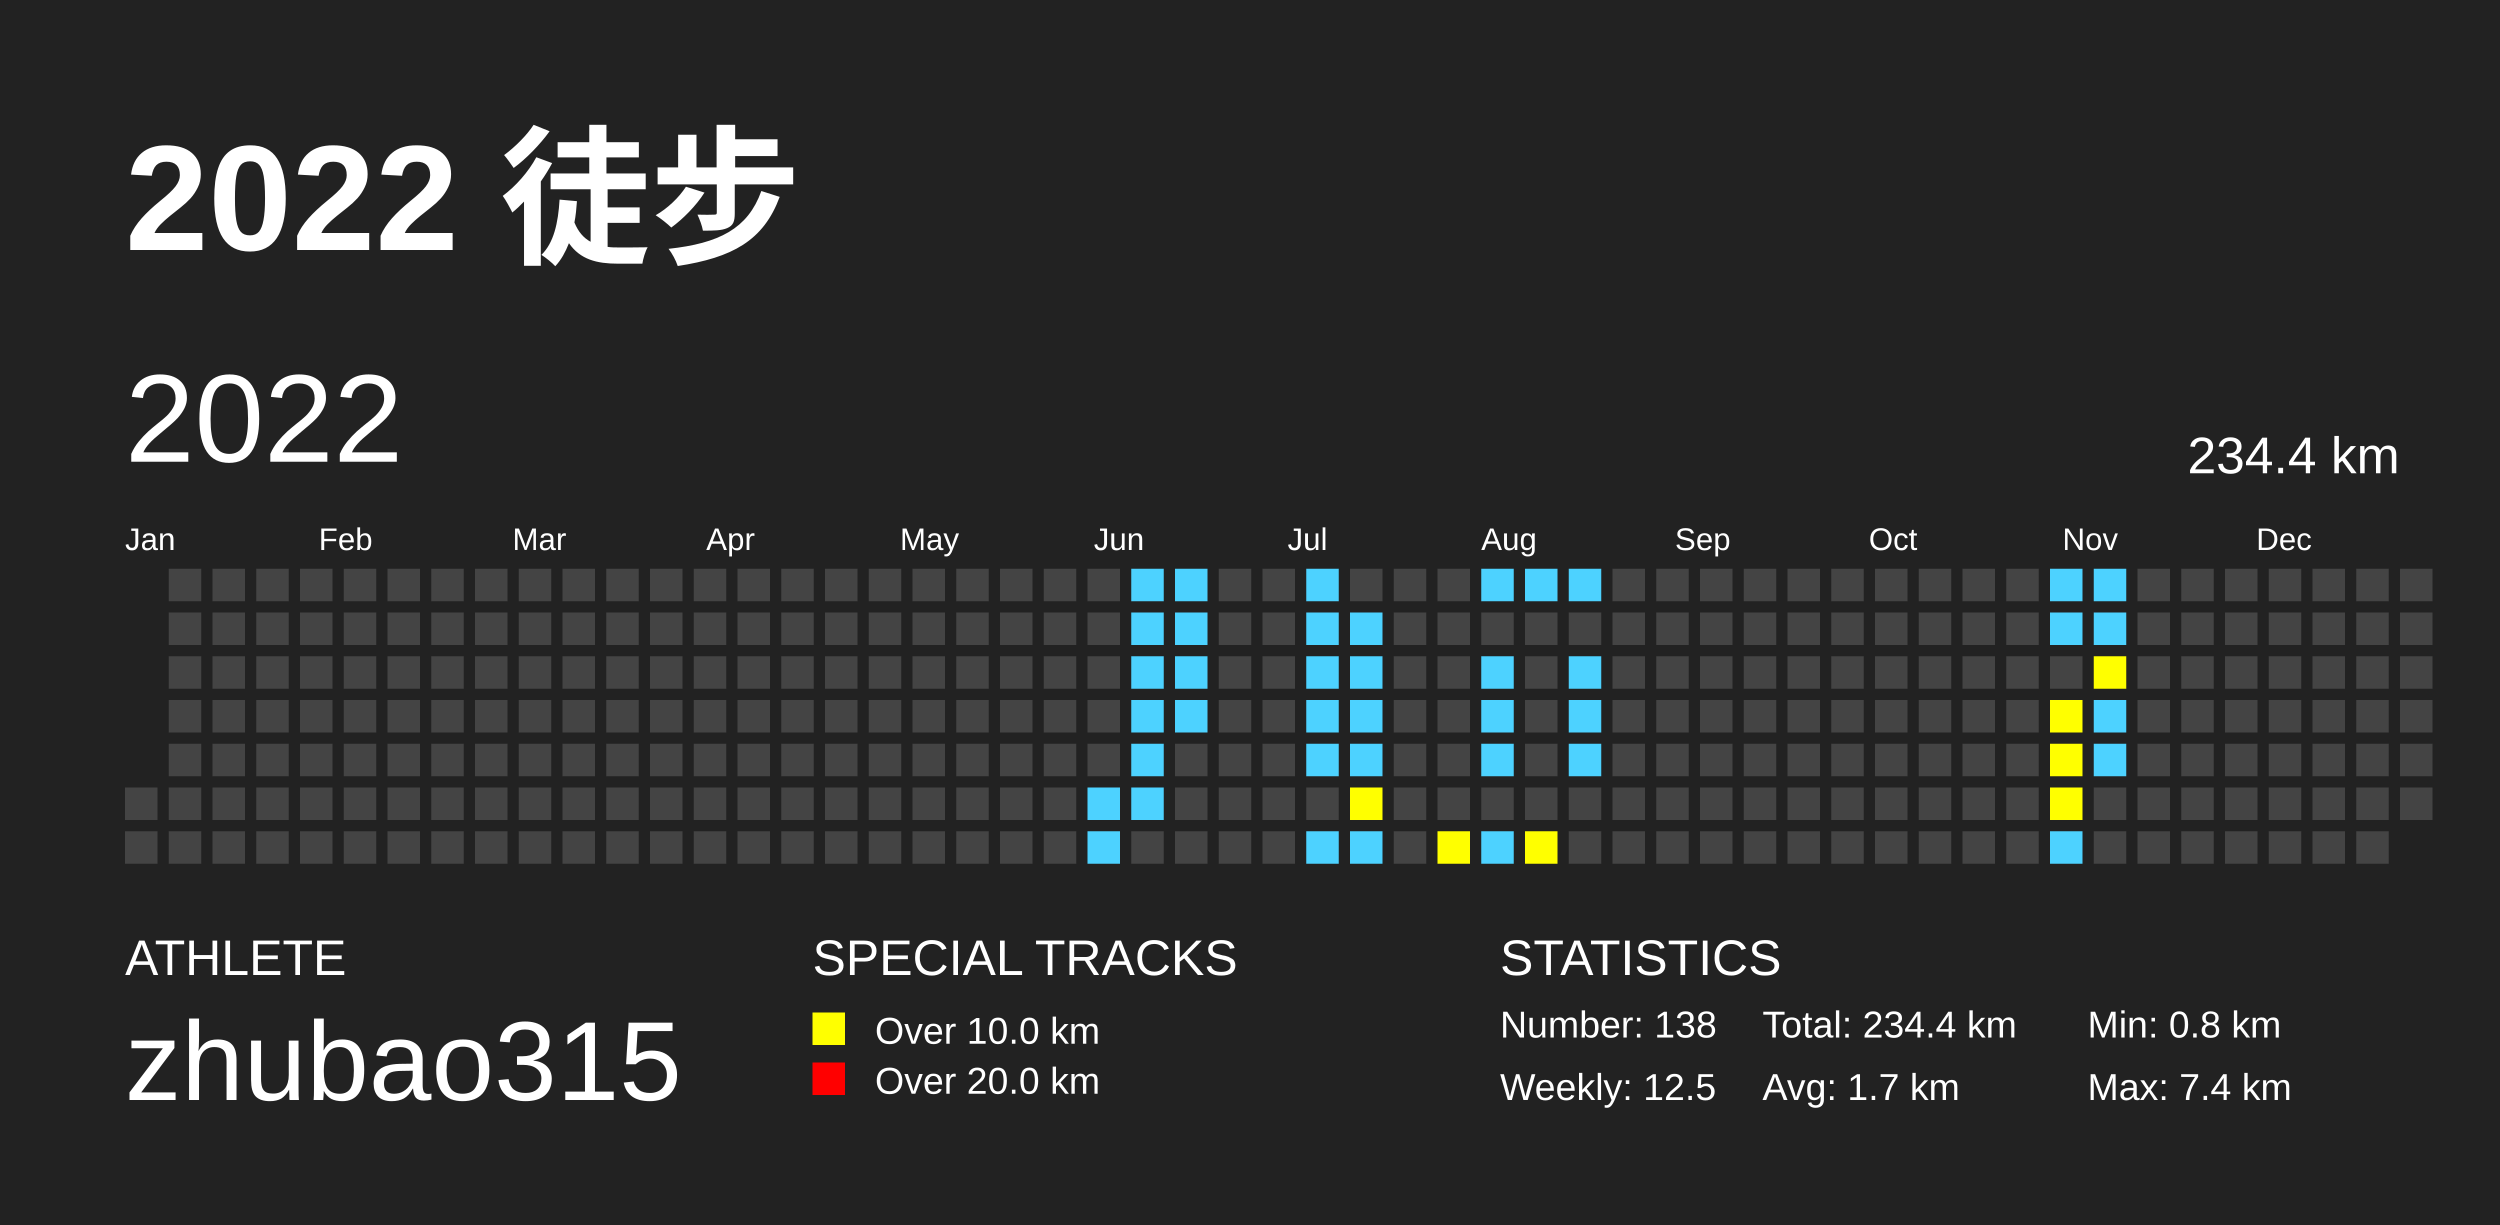
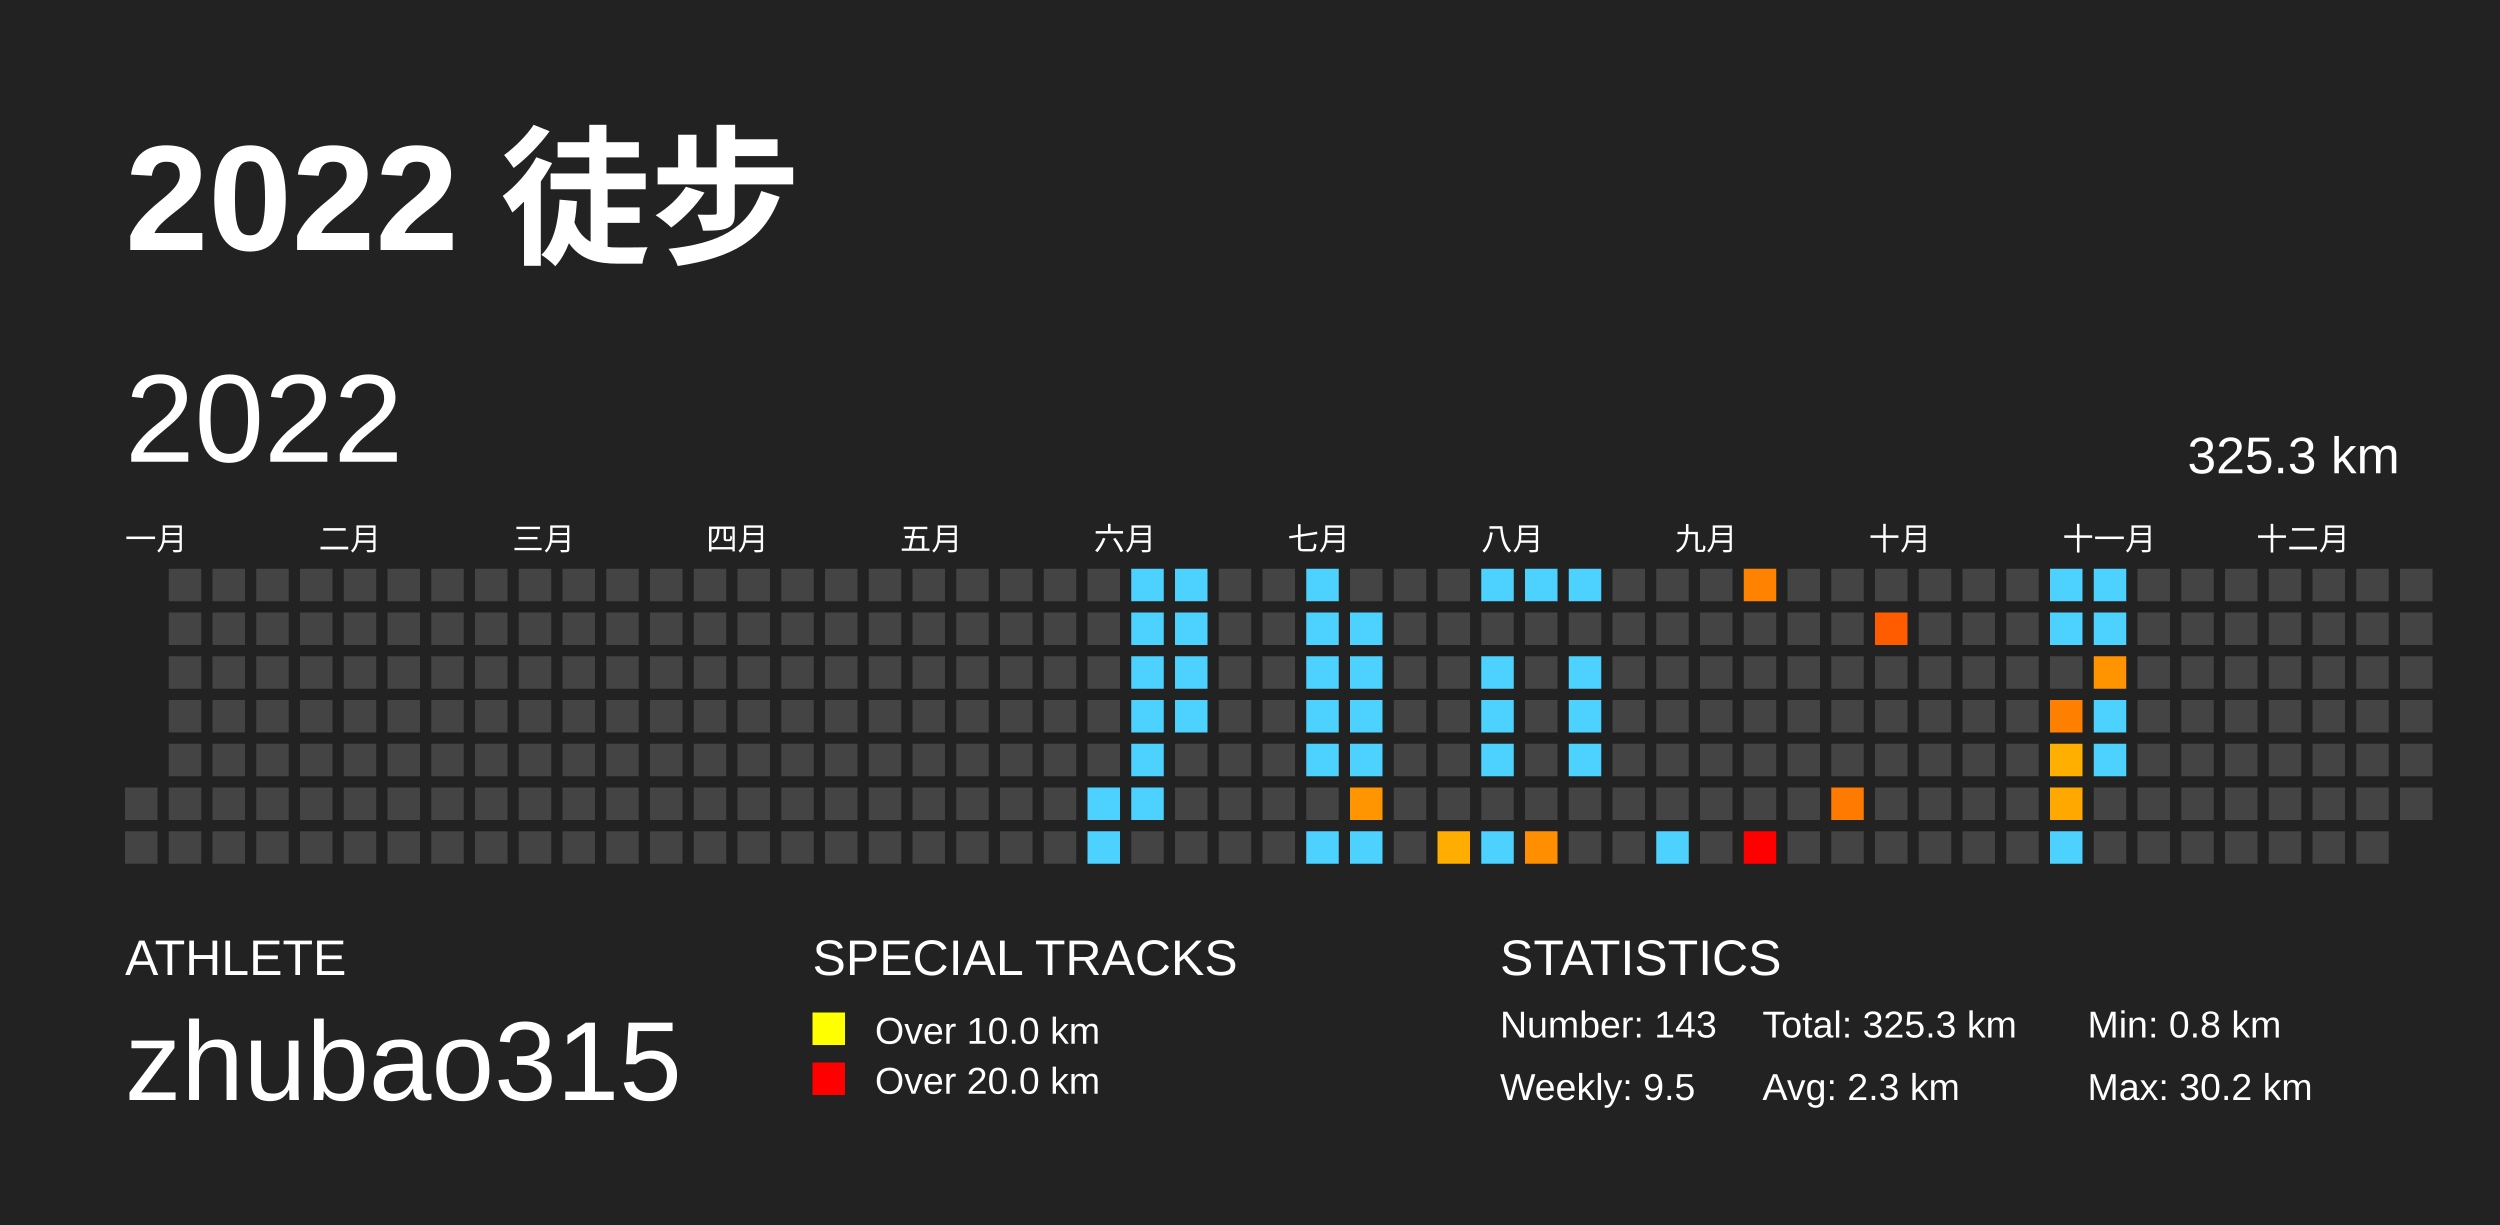
<svg xmlns="http://www.w3.org/2000/svg" baseProfile="full" height="98mm" version="1.1" viewBox="0,0,200,98" width="200mm">
  <defs />
  <rect fill="#222222" height="98" width="200" x="0" y="0" />
  <text fill="#FFFFFF" style="font-size:12px; font-family:Arial; font-weight:bold;" x="10" y="20">2022 徒步</text>
  <text fill="#FFFFFF" style="font-size:4px; font-family:Arial" x="10" y="78">ATHLETE</text>
  <text fill="#FFFFFF" style="font-size:9px; font-family:Arial" x="10" y="88">zhubao315</text>
  <text fill="#FFFFFF" style="font-size:4px; font-family:Arial" x="65" y="78">SPECIAL TRACKS</text>
  <rect fill="yellow" height="2.6" width="2.6" x="65" y="81" />
  <text fill="#FFFFFF" style="font-size:3px; font-family:Arial" x="70" y="83.5">Over 10.0 km</text>
  <rect fill="red" height="2.6" width="2.6" x="65" y="85" />
  <text fill="#FFFFFF" style="font-size:3px; font-family:Arial" x="70" y="87.5">Over 20.0 km</text>
  <text fill="#FFFFFF" style="font-size:4px; font-family:Arial" x="120" y="78">STATISTICS</text>
-   <text fill="#FFFFFF" style="font-size:3px; font-family:Arial" x="120" y="83">Number: 138</text>
-   <text fill="#FFFFFF" style="font-size:3px; font-family:Arial" x="120" y="88">Weekly: 12.5</text>
-   <text fill="#FFFFFF" style="font-size:3px; font-family:Arial" x="141" y="83">Total: 234.4 km</text>
-   <text fill="#FFFFFF" style="font-size:3px; font-family:Arial" x="141" y="88">Avg: 1.7 km</text>
+   <text fill="#FFFFFF" style="font-size:3px; font-family:Arial" x="120" y="83">Number: 143</text>
+   <text fill="#FFFFFF" style="font-size:3px; font-family:Arial" x="120" y="88">Weekly: 9.5</text>
+   <text fill="#FFFFFF" style="font-size:3px; font-family:Arial" x="141" y="83">Total: 325.3 km</text>
+   <text fill="#FFFFFF" style="font-size:3px; font-family:Arial" x="141" y="88">Avg: 2.3 km</text>
  <text fill="#FFFFFF" style="font-size:3px; font-family:Arial" x="167" y="83">Min: 0.8 km</text>
-   <text fill="#FFFFFF" style="font-size:3px; font-family:Arial" x="167" y="88">Max: 7.4 km</text>
+   <text fill="#FFFFFF" style="font-size:3px; font-family:Arial" x="167" y="88">Max: 30.2 km</text>
  <text dominant-baseline="hanging" fill="#FFFFFF" style="font-size:10.0px; font-family:Arial;" x="10" y="30">2022</text>
-   <text dominant-baseline="hanging" fill="#FFFFFF" style="font-size:4.125px; font-family:Arial;" x="175" y="35">234.4 km</text>
-   <text fill="#FFFFFF" style="font-size:2.5px; font-family:Arial" x="10.0" y="44">Jan</text>
-   <text fill="#FFFFFF" style="font-size:2.5px; font-family:Arial" x="25.5" y="44">Feb</text>
-   <text fill="#FFFFFF" style="font-size:2.5px; font-family:Arial" x="41.0" y="44">Mar</text>
-   <text fill="#FFFFFF" style="font-size:2.5px; font-family:Arial" x="56.5" y="44">Apr</text>
-   <text fill="#FFFFFF" style="font-size:2.5px; font-family:Arial" x="72.0" y="44">May</text>
-   <text fill="#FFFFFF" style="font-size:2.5px; font-family:Arial" x="87.5" y="44">Jun</text>
-   <text fill="#FFFFFF" style="font-size:2.5px; font-family:Arial" x="103.0" y="44">Jul</text>
-   <text fill="#FFFFFF" style="font-size:2.5px; font-family:Arial" x="118.5" y="44">Aug</text>
-   <text fill="#FFFFFF" style="font-size:2.5px; font-family:Arial" x="134.0" y="44">Sep</text>
-   <text fill="#FFFFFF" style="font-size:2.5px; font-family:Arial" x="149.5" y="44">Oct</text>
-   <text fill="#FFFFFF" style="font-size:2.5px; font-family:Arial" x="165.0" y="44">Nov</text>
-   <text fill="#FFFFFF" style="font-size:2.5px; font-family:Arial" x="180.5" y="44">Dec</text>
+   <text dominant-baseline="hanging" fill="#FFFFFF" style="font-size:4.125px; font-family:Arial;" x="175" y="35">325.3 km</text>
+   <text fill="#FFFFFF" style="font-size:2.5px; font-family:Arial" x="10.0" y="44">一月</text>
+   <text fill="#FFFFFF" style="font-size:2.5px; font-family:Arial" x="25.5" y="44">二月</text>
+   <text fill="#FFFFFF" style="font-size:2.5px; font-family:Arial" x="41.0" y="44">三月</text>
+   <text fill="#FFFFFF" style="font-size:2.5px; font-family:Arial" x="56.5" y="44">四月</text>
+   <text fill="#FFFFFF" style="font-size:2.5px; font-family:Arial" x="72.0" y="44">五月</text>
+   <text fill="#FFFFFF" style="font-size:2.5px; font-family:Arial" x="87.5" y="44">六月</text>
+   <text fill="#FFFFFF" style="font-size:2.5px; font-family:Arial" x="103.0" y="44">七月</text>
+   <text fill="#FFFFFF" style="font-size:2.5px; font-family:Arial" x="118.5" y="44">八月</text>
+   <text fill="#FFFFFF" style="font-size:2.5px; font-family:Arial" x="134.0" y="44">九月</text>
+   <text fill="#FFFFFF" style="font-size:2.5px; font-family:Arial" x="149.5" y="44">十月</text>
+   <text fill="#FFFFFF" style="font-size:2.5px; font-family:Arial" x="165.0" y="44">十一月</text>
+   <text fill="#FFFFFF" style="font-size:2.5px; font-family:Arial" x="180.5" y="44">十二月</text>
  <rect fill="#444444" height="2.6" width="2.6" x="10.0" y="63.0" />
  <rect fill="#444444" height="2.6" width="2.6" x="10.0" y="66.5" />
  <rect fill="#444444" height="2.6" width="2.6" x="13.5" y="45.5" />
  <rect fill="#444444" height="2.6" width="2.6" x="13.5" y="49.0" />
  <rect fill="#444444" height="2.6" width="2.6" x="13.5" y="52.5" />
  <rect fill="#444444" height="2.6" width="2.6" x="13.5" y="56.0" />
  <rect fill="#444444" height="2.6" width="2.6" x="13.5" y="59.5" />
  <rect fill="#444444" height="2.6" width="2.6" x="13.5" y="63.0" />
  <rect fill="#444444" height="2.6" width="2.6" x="13.5" y="66.5" />
  <rect fill="#444444" height="2.6" width="2.6" x="17.0" y="45.5" />
  <rect fill="#444444" height="2.6" width="2.6" x="17.0" y="49.0" />
  <rect fill="#444444" height="2.6" width="2.6" x="17.0" y="52.5" />
  <rect fill="#444444" height="2.6" width="2.6" x="17.0" y="56.0" />
  <rect fill="#444444" height="2.6" width="2.6" x="17.0" y="59.5" />
  <rect fill="#444444" height="2.6" width="2.6" x="17.0" y="63.0" />
  <rect fill="#444444" height="2.6" width="2.6" x="17.0" y="66.5" />
  <rect fill="#444444" height="2.6" width="2.6" x="20.5" y="45.5" />
  <rect fill="#444444" height="2.6" width="2.6" x="20.5" y="49.0" />
  <rect fill="#444444" height="2.6" width="2.6" x="20.5" y="52.5" />
  <rect fill="#444444" height="2.6" width="2.6" x="20.5" y="56.0" />
  <rect fill="#444444" height="2.6" width="2.6" x="20.5" y="59.5" />
  <rect fill="#444444" height="2.6" width="2.6" x="20.5" y="63.0" />
  <rect fill="#444444" height="2.6" width="2.6" x="20.5" y="66.5" />
  <rect fill="#444444" height="2.6" width="2.6" x="24.0" y="45.5" />
  <rect fill="#444444" height="2.6" width="2.6" x="24.0" y="49.0" />
  <rect fill="#444444" height="2.6" width="2.6" x="24.0" y="52.5" />
  <rect fill="#444444" height="2.6" width="2.6" x="24.0" y="56.0" />
  <rect fill="#444444" height="2.6" width="2.6" x="24.0" y="59.5" />
  <rect fill="#444444" height="2.6" width="2.6" x="24.0" y="63.0" />
  <rect fill="#444444" height="2.6" width="2.6" x="24.0" y="66.5" />
  <rect fill="#444444" height="2.6" width="2.6" x="27.5" y="45.5" />
  <rect fill="#444444" height="2.6" width="2.6" x="27.5" y="49.0" />
  <rect fill="#444444" height="2.6" width="2.6" x="27.5" y="52.5" />
  <rect fill="#444444" height="2.6" width="2.6" x="27.5" y="56.0" />
  <rect fill="#444444" height="2.6" width="2.6" x="27.5" y="59.5" />
  <rect fill="#444444" height="2.6" width="2.6" x="27.5" y="63.0" />
  <rect fill="#444444" height="2.6" width="2.6" x="27.5" y="66.5" />
  <rect fill="#444444" height="2.6" width="2.6" x="31.0" y="45.5" />
  <rect fill="#444444" height="2.6" width="2.6" x="31.0" y="49.0" />
  <rect fill="#444444" height="2.6" width="2.6" x="31.0" y="52.5" />
  <rect fill="#444444" height="2.6" width="2.6" x="31.0" y="56.0" />
  <rect fill="#444444" height="2.6" width="2.6" x="31.0" y="59.5" />
  <rect fill="#444444" height="2.6" width="2.6" x="31.0" y="63.0" />
  <rect fill="#444444" height="2.6" width="2.6" x="31.0" y="66.5" />
  <rect fill="#444444" height="2.6" width="2.6" x="34.5" y="45.5" />
  <rect fill="#444444" height="2.6" width="2.6" x="34.5" y="49.0" />
  <rect fill="#444444" height="2.6" width="2.6" x="34.5" y="52.5" />
  <rect fill="#444444" height="2.6" width="2.6" x="34.5" y="56.0" />
  <rect fill="#444444" height="2.6" width="2.6" x="34.5" y="59.5" />
  <rect fill="#444444" height="2.6" width="2.6" x="34.5" y="63.0" />
  <rect fill="#444444" height="2.6" width="2.6" x="34.5" y="66.5" />
  <rect fill="#444444" height="2.6" width="2.6" x="38.0" y="45.5" />
  <rect fill="#444444" height="2.6" width="2.6" x="38.0" y="49.0" />
  <rect fill="#444444" height="2.6" width="2.6" x="38.0" y="52.5" />
  <rect fill="#444444" height="2.6" width="2.6" x="38.0" y="56.0" />
  <rect fill="#444444" height="2.6" width="2.6" x="38.0" y="59.5" />
  <rect fill="#444444" height="2.6" width="2.6" x="38.0" y="63.0" />
  <rect fill="#444444" height="2.6" width="2.6" x="38.0" y="66.5" />
  <rect fill="#444444" height="2.6" width="2.6" x="41.5" y="45.5" />
  <rect fill="#444444" height="2.6" width="2.6" x="41.5" y="49.0" />
  <rect fill="#444444" height="2.6" width="2.6" x="41.5" y="52.5" />
  <rect fill="#444444" height="2.6" width="2.6" x="41.5" y="56.0" />
  <rect fill="#444444" height="2.6" width="2.6" x="41.5" y="59.5" />
  <rect fill="#444444" height="2.6" width="2.6" x="41.5" y="63.0" />
  <rect fill="#444444" height="2.6" width="2.6" x="41.5" y="66.5" />
  <rect fill="#444444" height="2.6" width="2.6" x="45.0" y="45.5" />
  <rect fill="#444444" height="2.6" width="2.6" x="45.0" y="49.0" />
  <rect fill="#444444" height="2.6" width="2.6" x="45.0" y="52.5" />
  <rect fill="#444444" height="2.6" width="2.6" x="45.0" y="56.0" />
  <rect fill="#444444" height="2.6" width="2.6" x="45.0" y="59.5" />
  <rect fill="#444444" height="2.6" width="2.6" x="45.0" y="63.0" />
  <rect fill="#444444" height="2.6" width="2.6" x="45.0" y="66.5" />
  <rect fill="#444444" height="2.6" width="2.6" x="48.5" y="45.5" />
  <rect fill="#444444" height="2.6" width="2.6" x="48.5" y="49.0" />
  <rect fill="#444444" height="2.6" width="2.6" x="48.5" y="52.5" />
  <rect fill="#444444" height="2.6" width="2.6" x="48.5" y="56.0" />
  <rect fill="#444444" height="2.6" width="2.6" x="48.5" y="59.5" />
  <rect fill="#444444" height="2.6" width="2.6" x="48.5" y="63.0" />
  <rect fill="#444444" height="2.6" width="2.6" x="48.5" y="66.5" />
  <rect fill="#444444" height="2.6" width="2.6" x="52.0" y="45.5" />
  <rect fill="#444444" height="2.6" width="2.6" x="52.0" y="49.0" />
  <rect fill="#444444" height="2.6" width="2.6" x="52.0" y="52.5" />
  <rect fill="#444444" height="2.6" width="2.6" x="52.0" y="56.0" />
  <rect fill="#444444" height="2.6" width="2.6" x="52.0" y="59.5" />
  <rect fill="#444444" height="2.6" width="2.6" x="52.0" y="63.0" />
  <rect fill="#444444" height="2.6" width="2.6" x="52.0" y="66.5" />
  <rect fill="#444444" height="2.6" width="2.6" x="55.5" y="45.5" />
  <rect fill="#444444" height="2.6" width="2.6" x="55.5" y="49.0" />
  <rect fill="#444444" height="2.6" width="2.6" x="55.5" y="52.5" />
  <rect fill="#444444" height="2.6" width="2.6" x="55.5" y="56.0" />
  <rect fill="#444444" height="2.6" width="2.6" x="55.5" y="59.5" />
  <rect fill="#444444" height="2.6" width="2.6" x="55.5" y="63.0" />
  <rect fill="#444444" height="2.6" width="2.6" x="55.5" y="66.5" />
  <rect fill="#444444" height="2.6" width="2.6" x="59.0" y="45.5" />
  <rect fill="#444444" height="2.6" width="2.6" x="59.0" y="49.0" />
  <rect fill="#444444" height="2.6" width="2.6" x="59.0" y="52.5" />
  <rect fill="#444444" height="2.6" width="2.6" x="59.0" y="56.0" />
  <rect fill="#444444" height="2.6" width="2.6" x="59.0" y="59.5" />
  <rect fill="#444444" height="2.6" width="2.6" x="59.0" y="63.0" />
  <rect fill="#444444" height="2.6" width="2.6" x="59.0" y="66.5" />
  <rect fill="#444444" height="2.6" width="2.6" x="62.5" y="45.5" />
  <rect fill="#444444" height="2.6" width="2.6" x="62.5" y="49.0" />
  <rect fill="#444444" height="2.6" width="2.6" x="62.5" y="52.5" />
  <rect fill="#444444" height="2.6" width="2.6" x="62.5" y="56.0" />
  <rect fill="#444444" height="2.6" width="2.6" x="62.5" y="59.5" />
  <rect fill="#444444" height="2.6" width="2.6" x="62.5" y="63.0" />
  <rect fill="#444444" height="2.6" width="2.6" x="62.5" y="66.5" />
  <rect fill="#444444" height="2.6" width="2.6" x="66.0" y="45.5" />
  <rect fill="#444444" height="2.6" width="2.6" x="66.0" y="49.0" />
  <rect fill="#444444" height="2.6" width="2.6" x="66.0" y="52.5" />
  <rect fill="#444444" height="2.6" width="2.6" x="66.0" y="56.0" />
  <rect fill="#444444" height="2.6" width="2.6" x="66.0" y="59.5" />
  <rect fill="#444444" height="2.6" width="2.6" x="66.0" y="63.0" />
  <rect fill="#444444" height="2.6" width="2.6" x="66.0" y="66.5" />
  <rect fill="#444444" height="2.6" width="2.6" x="69.5" y="45.5" />
  <rect fill="#444444" height="2.6" width="2.6" x="69.5" y="49.0" />
  <rect fill="#444444" height="2.6" width="2.6" x="69.5" y="52.5" />
  <rect fill="#444444" height="2.6" width="2.6" x="69.5" y="56.0" />
  <rect fill="#444444" height="2.6" width="2.6" x="69.5" y="59.5" />
  <rect fill="#444444" height="2.6" width="2.6" x="69.5" y="63.0" />
  <rect fill="#444444" height="2.6" width="2.6" x="69.5" y="66.5" />
  <rect fill="#444444" height="2.6" width="2.6" x="73.0" y="45.5" />
  <rect fill="#444444" height="2.6" width="2.6" x="73.0" y="49.0" />
  <rect fill="#444444" height="2.6" width="2.6" x="73.0" y="52.5" />
  <rect fill="#444444" height="2.6" width="2.6" x="73.0" y="56.0" />
  <rect fill="#444444" height="2.6" width="2.6" x="73.0" y="59.5" />
  <rect fill="#444444" height="2.6" width="2.6" x="73.0" y="63.0" />
  <rect fill="#444444" height="2.6" width="2.6" x="73.0" y="66.5" />
  <rect fill="#444444" height="2.6" width="2.6" x="76.5" y="45.5" />
  <rect fill="#444444" height="2.6" width="2.6" x="76.5" y="49.0" />
  <rect fill="#444444" height="2.6" width="2.6" x="76.5" y="52.5" />
  <rect fill="#444444" height="2.6" width="2.6" x="76.5" y="56.0" />
  <rect fill="#444444" height="2.6" width="2.6" x="76.5" y="59.5" />
  <rect fill="#444444" height="2.6" width="2.6" x="76.5" y="63.0" />
  <rect fill="#444444" height="2.6" width="2.6" x="76.5" y="66.5" />
  <rect fill="#444444" height="2.6" width="2.6" x="80.0" y="45.5" />
  <rect fill="#444444" height="2.6" width="2.6" x="80.0" y="49.0" />
  <rect fill="#444444" height="2.6" width="2.6" x="80.0" y="52.5" />
  <rect fill="#444444" height="2.6" width="2.6" x="80.0" y="56.0" />
  <rect fill="#444444" height="2.6" width="2.6" x="80.0" y="59.5" />
  <rect fill="#444444" height="2.6" width="2.6" x="80.0" y="63.0" />
  <rect fill="#444444" height="2.6" width="2.6" x="80.0" y="66.5" />
  <rect fill="#444444" height="2.6" width="2.6" x="83.5" y="45.5" />
  <rect fill="#444444" height="2.6" width="2.6" x="83.5" y="49.0" />
  <rect fill="#444444" height="2.6" width="2.6" x="83.5" y="52.5" />
  <rect fill="#444444" height="2.6" width="2.6" x="83.5" y="56.0" />
  <rect fill="#444444" height="2.6" width="2.6" x="83.5" y="59.5" />
  <rect fill="#444444" height="2.6" width="2.6" x="83.5" y="63.0" />
  <rect fill="#444444" height="2.6" width="2.6" x="83.5" y="66.5" />
  <rect fill="#444444" height="2.6" width="2.6" x="87.0" y="45.5" />
  <rect fill="#444444" height="2.6" width="2.6" x="87.0" y="49.0" />
  <rect fill="#444444" height="2.6" width="2.6" x="87.0" y="52.5" />
  <rect fill="#444444" height="2.6" width="2.6" x="87.0" y="56.0" />
  <rect fill="#444444" height="2.6" width="2.6" x="87.0" y="59.5" />
-   <rect fill="#4DD2FF" height="2.6" width="2.6" x="87.0" y="63.0" />
-   <rect fill="#4DD2FF" height="2.6" width="2.6" x="87.0" y="66.5" />
-   <rect fill="#4DD2FF" height="2.6" width="2.6" x="90.5" y="45.5" />
-   <rect fill="#4DD2FF" height="2.6" width="2.6" x="90.5" y="49.0" />
-   <rect fill="#4DD2FF" height="2.6" width="2.6" x="90.5" y="52.5" />
-   <rect fill="#4DD2FF" height="2.6" width="2.6" x="90.5" y="56.0" />
-   <rect fill="#4DD2FF" height="2.6" width="2.6" x="90.5" y="59.5" />
-   <rect fill="#4DD2FF" height="2.6" width="2.6" x="90.5" y="63.0" />
+   <rect fill="#4dd2ff" height="2.6" width="2.6" x="87.0" y="63.0" />
+   <rect fill="#4dd2ff" height="2.6" width="2.6" x="87.0" y="66.5" />
+   <rect fill="#4dd2ff" height="2.6" width="2.6" x="90.5" y="45.5" />
+   <rect fill="#4dd2ff" height="2.6" width="2.6" x="90.5" y="49.0" />
+   <rect fill="#4dd2ff" height="2.6" width="2.6" x="90.5" y="52.5" />
+   <rect fill="#4dd2ff" height="2.6" width="2.6" x="90.5" y="56.0" />
+   <rect fill="#4dd2ff" height="2.6" width="2.6" x="90.5" y="59.5" />
+   <rect fill="#4dd2ff" height="2.6" width="2.6" x="90.5" y="63.0" />
  <rect fill="#444444" height="2.6" width="2.6" x="90.5" y="66.5" />
-   <rect fill="#4DD2FF" height="2.6" width="2.6" x="94.0" y="45.5" />
-   <rect fill="#4DD2FF" height="2.6" width="2.6" x="94.0" y="49.0" />
-   <rect fill="#4DD2FF" height="2.6" width="2.6" x="94.0" y="52.5" />
-   <rect fill="#4DD2FF" height="2.6" width="2.6" x="94.0" y="56.0" />
+   <rect fill="#4dd2ff" height="2.6" width="2.6" x="94.0" y="45.5" />
+   <rect fill="#4dd2ff" height="2.6" width="2.6" x="94.0" y="49.0" />
+   <rect fill="#4dd2ff" height="2.6" width="2.6" x="94.0" y="52.5" />
+   <rect fill="#4dd2ff" height="2.6" width="2.6" x="94.0" y="56.0" />
  <rect fill="#444444" height="2.6" width="2.6" x="94.0" y="59.5" />
  <rect fill="#444444" height="2.6" width="2.6" x="94.0" y="63.0" />
  <rect fill="#444444" height="2.6" width="2.6" x="94.0" y="66.5" />
  <rect fill="#444444" height="2.6" width="2.6" x="97.5" y="45.5" />
  <rect fill="#444444" height="2.6" width="2.6" x="97.5" y="49.0" />
  <rect fill="#444444" height="2.6" width="2.6" x="97.5" y="52.5" />
  <rect fill="#444444" height="2.6" width="2.6" x="97.5" y="56.0" />
  <rect fill="#444444" height="2.6" width="2.6" x="97.5" y="59.5" />
  <rect fill="#444444" height="2.6" width="2.6" x="97.5" y="63.0" />
  <rect fill="#444444" height="2.6" width="2.6" x="97.5" y="66.5" />
  <rect fill="#444444" height="2.6" width="2.6" x="101.0" y="45.5" />
  <rect fill="#444444" height="2.6" width="2.6" x="101.0" y="49.0" />
  <rect fill="#444444" height="2.6" width="2.6" x="101.0" y="52.5" />
  <rect fill="#444444" height="2.6" width="2.6" x="101.0" y="56.0" />
  <rect fill="#444444" height="2.6" width="2.6" x="101.0" y="59.5" />
  <rect fill="#444444" height="2.6" width="2.6" x="101.0" y="63.0" />
  <rect fill="#444444" height="2.6" width="2.6" x="101.0" y="66.5" />
-   <rect fill="#4DD2FF" height="2.6" width="2.6" x="104.5" y="45.5" />
-   <rect fill="#4DD2FF" height="2.6" width="2.6" x="104.5" y="49.0" />
-   <rect fill="#4DD2FF" height="2.6" width="2.6" x="104.5" y="52.5" />
-   <rect fill="#4DD2FF" height="2.6" width="2.6" x="104.5" y="56.0" />
-   <rect fill="#4DD2FF" height="2.6" width="2.6" x="104.5" y="59.5" />
+   <rect fill="#4dd2ff" height="2.6" width="2.6" x="104.5" y="45.5" />
+   <rect fill="#4dd2ff" height="2.6" width="2.6" x="104.5" y="49.0" />
+   <rect fill="#4dd2ff" height="2.6" width="2.6" x="104.5" y="52.5" />
+   <rect fill="#4dd2ff" height="2.6" width="2.6" x="104.5" y="56.0" />
+   <rect fill="#4dd2ff" height="2.6" width="2.6" x="104.5" y="59.5" />
  <rect fill="#444444" height="2.6" width="2.6" x="104.5" y="63.0" />
-   <rect fill="#4DD2FF" height="2.6" width="2.6" x="104.5" y="66.5" />
+   <rect fill="#4dd2ff" height="2.6" width="2.6" x="104.5" y="66.5" />
  <rect fill="#444444" height="2.6" width="2.6" x="108.0" y="45.5" />
-   <rect fill="#4DD2FF" height="2.6" width="2.6" x="108.0" y="49.0" />
-   <rect fill="#4DD2FF" height="2.6" width="2.6" x="108.0" y="52.5" />
-   <rect fill="#4DD2FF" height="2.6" width="2.6" x="108.0" y="56.0" />
-   <rect fill="#4DD2FF" height="2.6" width="2.6" x="108.0" y="59.5" />
-   <rect fill="yellow" height="2.6" width="2.6" x="108.0" y="63.0" />
-   <rect fill="#4DD2FF" height="2.6" width="2.6" x="108.0" y="66.5" />
+   <rect fill="#4dd2ff" height="2.6" width="2.6" x="108.0" y="49.0" />
+   <rect fill="#4dd2ff" height="2.6" width="2.6" x="108.0" y="52.5" />
+   <rect fill="#4dd2ff" height="2.6" width="2.6" x="108.0" y="56.0" />
+   <rect fill="#4dd2ff" height="2.6" width="2.6" x="108.0" y="59.5" />
+   <rect fill="#ff9500" height="2.6" width="2.6" x="108.0" y="63.0" />
+   <rect fill="#4dd2ff" height="2.6" width="2.6" x="108.0" y="66.5" />
  <rect fill="#444444" height="2.6" width="2.6" x="111.5" y="45.5" />
  <rect fill="#444444" height="2.6" width="2.6" x="111.5" y="49.0" />
  <rect fill="#444444" height="2.6" width="2.6" x="111.5" y="52.5" />
  <rect fill="#444444" height="2.6" width="2.6" x="111.5" y="56.0" />
  <rect fill="#444444" height="2.6" width="2.6" x="111.5" y="59.5" />
  <rect fill="#444444" height="2.6" width="2.6" x="111.5" y="63.0" />
  <rect fill="#444444" height="2.6" width="2.6" x="111.5" y="66.5" />
  <rect fill="#444444" height="2.6" width="2.6" x="115.0" y="45.5" />
  <rect fill="#444444" height="2.6" width="2.6" x="115.0" y="49.0" />
  <rect fill="#444444" height="2.6" width="2.6" x="115.0" y="52.5" />
  <rect fill="#444444" height="2.6" width="2.6" x="115.0" y="56.0" />
  <rect fill="#444444" height="2.6" width="2.6" x="115.0" y="59.5" />
  <rect fill="#444444" height="2.6" width="2.6" x="115.0" y="63.0" />
-   <rect fill="yellow" height="2.6" width="2.6" x="115.0" y="66.5" />
-   <rect fill="#4DD2FF" height="2.6" width="2.6" x="118.5" y="45.5" />
+   <rect fill="#ffae00" height="2.6" width="2.6" x="115.0" y="66.5" />
+   <rect fill="#4dd2ff" height="2.6" width="2.6" x="118.5" y="45.5" />
  <rect fill="#444444" height="2.6" width="2.6" x="118.5" y="49.0" />
-   <rect fill="#4DD2FF" height="2.6" width="2.6" x="118.5" y="52.5" />
-   <rect fill="#4DD2FF" height="2.6" width="2.6" x="118.5" y="56.0" />
-   <rect fill="#4DD2FF" height="2.6" width="2.6" x="118.5" y="59.5" />
+   <rect fill="#4dd2ff" height="2.6" width="2.6" x="118.5" y="52.5" />
+   <rect fill="#4dd2ff" height="2.6" width="2.6" x="118.5" y="56.0" />
+   <rect fill="#4dd2ff" height="2.6" width="2.6" x="118.5" y="59.5" />
  <rect fill="#444444" height="2.6" width="2.6" x="118.5" y="63.0" />
-   <rect fill="#4DD2FF" height="2.6" width="2.6" x="118.5" y="66.5" />
-   <rect fill="#4DD2FF" height="2.6" width="2.6" x="122.0" y="45.5" />
+   <rect fill="#4dd2ff" height="2.6" width="2.6" x="118.5" y="66.5" />
+   <rect fill="#4dd2ff" height="2.6" width="2.6" x="122.0" y="45.5" />
  <rect fill="#444444" height="2.6" width="2.6" x="122.0" y="49.0" />
  <rect fill="#444444" height="2.6" width="2.6" x="122.0" y="52.5" />
  <rect fill="#444444" height="2.6" width="2.6" x="122.0" y="56.0" />
  <rect fill="#444444" height="2.6" width="2.6" x="122.0" y="59.5" />
  <rect fill="#444444" height="2.6" width="2.6" x="122.0" y="63.0" />
-   <rect fill="yellow" height="2.6" width="2.6" x="122.0" y="66.5" />
-   <rect fill="#4DD2FF" height="2.6" width="2.6" x="125.5" y="45.5" />
+   <rect fill="#ff8f00" height="2.6" width="2.6" x="122.0" y="66.5" />
+   <rect fill="#4dd2ff" height="2.6" width="2.6" x="125.5" y="45.5" />
  <rect fill="#444444" height="2.6" width="2.6" x="125.5" y="49.0" />
-   <rect fill="#4DD2FF" height="2.6" width="2.6" x="125.5" y="52.5" />
-   <rect fill="#4DD2FF" height="2.6" width="2.6" x="125.5" y="56.0" />
-   <rect fill="#4DD2FF" height="2.6" width="2.6" x="125.5" y="59.5" />
+   <rect fill="#4dd2ff" height="2.6" width="2.6" x="125.5" y="52.5" />
+   <rect fill="#4dd2ff" height="2.6" width="2.6" x="125.5" y="56.0" />
+   <rect fill="#4dd2ff" height="2.6" width="2.6" x="125.5" y="59.5" />
  <rect fill="#444444" height="2.6" width="2.6" x="125.5" y="63.0" />
  <rect fill="#444444" height="2.6" width="2.6" x="125.5" y="66.5" />
  <rect fill="#444444" height="2.6" width="2.6" x="129.0" y="45.5" />
  <rect fill="#444444" height="2.6" width="2.6" x="129.0" y="49.0" />
  <rect fill="#444444" height="2.6" width="2.6" x="129.0" y="52.5" />
  <rect fill="#444444" height="2.6" width="2.6" x="129.0" y="56.0" />
  <rect fill="#444444" height="2.6" width="2.6" x="129.0" y="59.5" />
  <rect fill="#444444" height="2.6" width="2.6" x="129.0" y="63.0" />
  <rect fill="#444444" height="2.6" width="2.6" x="129.0" y="66.5" />
  <rect fill="#444444" height="2.6" width="2.6" x="132.5" y="45.5" />
  <rect fill="#444444" height="2.6" width="2.6" x="132.5" y="49.0" />
  <rect fill="#444444" height="2.6" width="2.6" x="132.5" y="52.5" />
  <rect fill="#444444" height="2.6" width="2.6" x="132.5" y="56.0" />
  <rect fill="#444444" height="2.6" width="2.6" x="132.5" y="59.5" />
  <rect fill="#444444" height="2.6" width="2.6" x="132.5" y="63.0" />
-   <rect fill="#444444" height="2.6" width="2.6" x="132.5" y="66.5" />
+   <rect fill="#4dd2ff" height="2.6" width="2.6" x="132.5" y="66.5" />
  <rect fill="#444444" height="2.6" width="2.6" x="136.0" y="45.5" />
  <rect fill="#444444" height="2.6" width="2.6" x="136.0" y="49.0" />
  <rect fill="#444444" height="2.6" width="2.6" x="136.0" y="52.5" />
  <rect fill="#444444" height="2.6" width="2.6" x="136.0" y="56.0" />
  <rect fill="#444444" height="2.6" width="2.6" x="136.0" y="59.5" />
  <rect fill="#444444" height="2.6" width="2.6" x="136.0" y="63.0" />
  <rect fill="#444444" height="2.6" width="2.6" x="136.0" y="66.5" />
-   <rect fill="#444444" height="2.6" width="2.6" x="139.5" y="45.5" />
+   <rect fill="#ff8300" height="2.6" width="2.6" x="139.5" y="45.5" />
  <rect fill="#444444" height="2.6" width="2.6" x="139.5" y="49.0" />
  <rect fill="#444444" height="2.6" width="2.6" x="139.5" y="52.5" />
  <rect fill="#444444" height="2.6" width="2.6" x="139.5" y="56.0" />
  <rect fill="#444444" height="2.6" width="2.6" x="139.5" y="59.5" />
  <rect fill="#444444" height="2.6" width="2.6" x="139.5" y="63.0" />
-   <rect fill="#444444" height="2.6" width="2.6" x="139.5" y="66.5" />
+   <rect fill="red" height="2.6" width="2.6" x="139.5" y="66.5" />
  <rect fill="#444444" height="2.6" width="2.6" x="143.0" y="45.5" />
  <rect fill="#444444" height="2.6" width="2.6" x="143.0" y="49.0" />
  <rect fill="#444444" height="2.6" width="2.6" x="143.0" y="52.5" />
  <rect fill="#444444" height="2.6" width="2.6" x="143.0" y="56.0" />
  <rect fill="#444444" height="2.6" width="2.6" x="143.0" y="59.5" />
  <rect fill="#444444" height="2.6" width="2.6" x="143.0" y="63.0" />
  <rect fill="#444444" height="2.6" width="2.6" x="143.0" y="66.5" />
  <rect fill="#444444" height="2.6" width="2.6" x="146.5" y="45.5" />
  <rect fill="#444444" height="2.6" width="2.6" x="146.5" y="49.0" />
  <rect fill="#444444" height="2.6" width="2.6" x="146.5" y="52.5" />
  <rect fill="#444444" height="2.6" width="2.6" x="146.5" y="56.0" />
  <rect fill="#444444" height="2.6" width="2.6" x="146.5" y="59.5" />
-   <rect fill="#444444" height="2.6" width="2.6" x="146.5" y="63.0" />
+   <rect fill="#ff7a00" height="2.6" width="2.6" x="146.5" y="63.0" />
  <rect fill="#444444" height="2.6" width="2.6" x="146.5" y="66.5" />
  <rect fill="#444444" height="2.6" width="2.6" x="150.0" y="45.5" />
-   <rect fill="#444444" height="2.6" width="2.6" x="150.0" y="49.0" />
+   <rect fill="#ff5c00" height="2.6" width="2.6" x="150.0" y="49.0" />
  <rect fill="#444444" height="2.6" width="2.6" x="150.0" y="52.5" />
  <rect fill="#444444" height="2.6" width="2.6" x="150.0" y="56.0" />
  <rect fill="#444444" height="2.6" width="2.6" x="150.0" y="59.5" />
  <rect fill="#444444" height="2.6" width="2.6" x="150.0" y="63.0" />
  <rect fill="#444444" height="2.6" width="2.6" x="150.0" y="66.5" />
  <rect fill="#444444" height="2.6" width="2.6" x="153.5" y="45.5" />
  <rect fill="#444444" height="2.6" width="2.6" x="153.5" y="49.0" />
  <rect fill="#444444" height="2.6" width="2.6" x="153.5" y="52.5" />
  <rect fill="#444444" height="2.6" width="2.6" x="153.5" y="56.0" />
  <rect fill="#444444" height="2.6" width="2.6" x="153.5" y="59.5" />
  <rect fill="#444444" height="2.6" width="2.6" x="153.5" y="63.0" />
  <rect fill="#444444" height="2.6" width="2.6" x="153.5" y="66.5" />
  <rect fill="#444444" height="2.6" width="2.6" x="157.0" y="45.5" />
  <rect fill="#444444" height="2.6" width="2.6" x="157.0" y="49.0" />
  <rect fill="#444444" height="2.6" width="2.6" x="157.0" y="52.5" />
  <rect fill="#444444" height="2.6" width="2.6" x="157.0" y="56.0" />
  <rect fill="#444444" height="2.6" width="2.6" x="157.0" y="59.5" />
  <rect fill="#444444" height="2.6" width="2.6" x="157.0" y="63.0" />
  <rect fill="#444444" height="2.6" width="2.6" x="157.0" y="66.5" />
  <rect fill="#444444" height="2.6" width="2.6" x="160.5" y="45.5" />
  <rect fill="#444444" height="2.6" width="2.6" x="160.5" y="49.0" />
  <rect fill="#444444" height="2.6" width="2.6" x="160.5" y="52.5" />
  <rect fill="#444444" height="2.6" width="2.6" x="160.5" y="56.0" />
  <rect fill="#444444" height="2.6" width="2.6" x="160.5" y="59.5" />
  <rect fill="#444444" height="2.6" width="2.6" x="160.5" y="63.0" />
  <rect fill="#444444" height="2.6" width="2.6" x="160.5" y="66.5" />
-   <rect fill="#4DD2FF" height="2.6" width="2.6" x="164.0" y="45.5" />
-   <rect fill="#4DD2FF" height="2.6" width="2.6" x="164.0" y="49.0" />
+   <rect fill="#4dd2ff" height="2.6" width="2.6" x="164.0" y="45.5" />
+   <rect fill="#4dd2ff" height="2.6" width="2.6" x="164.0" y="49.0" />
  <rect fill="#444444" height="2.6" width="2.6" x="164.0" y="52.5" />
-   <rect fill="yellow" height="2.6" width="2.6" x="164.0" y="56.0" />
-   <rect fill="yellow" height="2.6" width="2.6" x="164.0" y="59.5" />
-   <rect fill="yellow" height="2.6" width="2.6" x="164.0" y="63.0" />
-   <rect fill="#4DD2FF" height="2.6" width="2.6" x="164.0" y="66.5" />
-   <rect fill="#4DD2FF" height="2.6" width="2.6" x="167.5" y="45.5" />
-   <rect fill="#4DD2FF" height="2.6" width="2.6" x="167.5" y="49.0" />
-   <rect fill="yellow" height="2.6" width="2.6" x="167.5" y="52.5" />
-   <rect fill="#4DD2FF" height="2.6" width="2.6" x="167.5" y="56.0" />
-   <rect fill="#4DD2FF" height="2.6" width="2.6" x="167.5" y="59.5" />
+   <rect fill="#ff7f00" height="2.6" width="2.6" x="164.0" y="56.0" />
+   <rect fill="#ffaf00" height="2.6" width="2.6" x="164.0" y="59.5" />
+   <rect fill="#ffa800" height="2.6" width="2.6" x="164.0" y="63.0" />
+   <rect fill="#4dd2ff" height="2.6" width="2.6" x="164.0" y="66.5" />
+   <rect fill="#4dd2ff" height="2.6" width="2.6" x="167.5" y="45.5" />
+   <rect fill="#4dd2ff" height="2.6" width="2.6" x="167.5" y="49.0" />
+   <rect fill="#ff9400" height="2.6" width="2.6" x="167.5" y="52.5" />
+   <rect fill="#4dd2ff" height="2.6" width="2.6" x="167.5" y="56.0" />
+   <rect fill="#4dd2ff" height="2.6" width="2.6" x="167.5" y="59.5" />
  <rect fill="#444444" height="2.6" width="2.6" x="167.5" y="63.0" />
  <rect fill="#444444" height="2.6" width="2.6" x="167.5" y="66.5" />
  <rect fill="#444444" height="2.6" width="2.6" x="171.0" y="45.5" />
  <rect fill="#444444" height="2.6" width="2.6" x="171.0" y="49.0" />
  <rect fill="#444444" height="2.6" width="2.6" x="171.0" y="52.5" />
  <rect fill="#444444" height="2.6" width="2.6" x="171.0" y="56.0" />
  <rect fill="#444444" height="2.6" width="2.6" x="171.0" y="59.5" />
  <rect fill="#444444" height="2.6" width="2.6" x="171.0" y="63.0" />
  <rect fill="#444444" height="2.6" width="2.6" x="171.0" y="66.5" />
  <rect fill="#444444" height="2.6" width="2.6" x="174.5" y="45.5" />
  <rect fill="#444444" height="2.6" width="2.6" x="174.5" y="49.0" />
  <rect fill="#444444" height="2.6" width="2.6" x="174.5" y="52.5" />
  <rect fill="#444444" height="2.6" width="2.6" x="174.5" y="56.0" />
  <rect fill="#444444" height="2.6" width="2.6" x="174.5" y="59.5" />
  <rect fill="#444444" height="2.6" width="2.6" x="174.5" y="63.0" />
  <rect fill="#444444" height="2.6" width="2.6" x="174.5" y="66.5" />
  <rect fill="#444444" height="2.6" width="2.6" x="178.0" y="45.5" />
  <rect fill="#444444" height="2.6" width="2.6" x="178.0" y="49.0" />
  <rect fill="#444444" height="2.6" width="2.6" x="178.0" y="52.5" />
  <rect fill="#444444" height="2.6" width="2.6" x="178.0" y="56.0" />
  <rect fill="#444444" height="2.6" width="2.6" x="178.0" y="59.5" />
  <rect fill="#444444" height="2.6" width="2.6" x="178.0" y="63.0" />
  <rect fill="#444444" height="2.6" width="2.6" x="178.0" y="66.5" />
  <rect fill="#444444" height="2.6" width="2.6" x="181.5" y="45.5" />
  <rect fill="#444444" height="2.6" width="2.6" x="181.5" y="49.0" />
  <rect fill="#444444" height="2.6" width="2.6" x="181.5" y="52.5" />
  <rect fill="#444444" height="2.6" width="2.6" x="181.5" y="56.0" />
  <rect fill="#444444" height="2.6" width="2.6" x="181.5" y="59.5" />
  <rect fill="#444444" height="2.6" width="2.6" x="181.5" y="63.0" />
  <rect fill="#444444" height="2.6" width="2.6" x="181.5" y="66.5" />
  <rect fill="#444444" height="2.6" width="2.6" x="185.0" y="45.5" />
  <rect fill="#444444" height="2.6" width="2.6" x="185.0" y="49.0" />
  <rect fill="#444444" height="2.6" width="2.6" x="185.0" y="52.5" />
  <rect fill="#444444" height="2.6" width="2.6" x="185.0" y="56.0" />
  <rect fill="#444444" height="2.6" width="2.6" x="185.0" y="59.5" />
  <rect fill="#444444" height="2.6" width="2.6" x="185.0" y="63.0" />
  <rect fill="#444444" height="2.6" width="2.6" x="185.0" y="66.5" />
  <rect fill="#444444" height="2.6" width="2.6" x="188.5" y="45.5" />
  <rect fill="#444444" height="2.6" width="2.6" x="188.5" y="49.0" />
  <rect fill="#444444" height="2.6" width="2.6" x="188.5" y="52.5" />
  <rect fill="#444444" height="2.6" width="2.6" x="188.5" y="56.0" />
  <rect fill="#444444" height="2.6" width="2.6" x="188.5" y="59.5" />
  <rect fill="#444444" height="2.6" width="2.6" x="188.5" y="63.0" />
  <rect fill="#444444" height="2.6" width="2.6" x="188.5" y="66.5" />
  <rect fill="#444444" height="2.6" width="2.6" x="192.0" y="45.5" />
  <rect fill="#444444" height="2.6" width="2.6" x="192.0" y="49.0" />
  <rect fill="#444444" height="2.6" width="2.6" x="192.0" y="52.5" />
  <rect fill="#444444" height="2.6" width="2.6" x="192.0" y="56.0" />
  <rect fill="#444444" height="2.6" width="2.6" x="192.0" y="59.5" />
  <rect fill="#444444" height="2.6" width="2.6" x="192.0" y="63.0" />
</svg>
